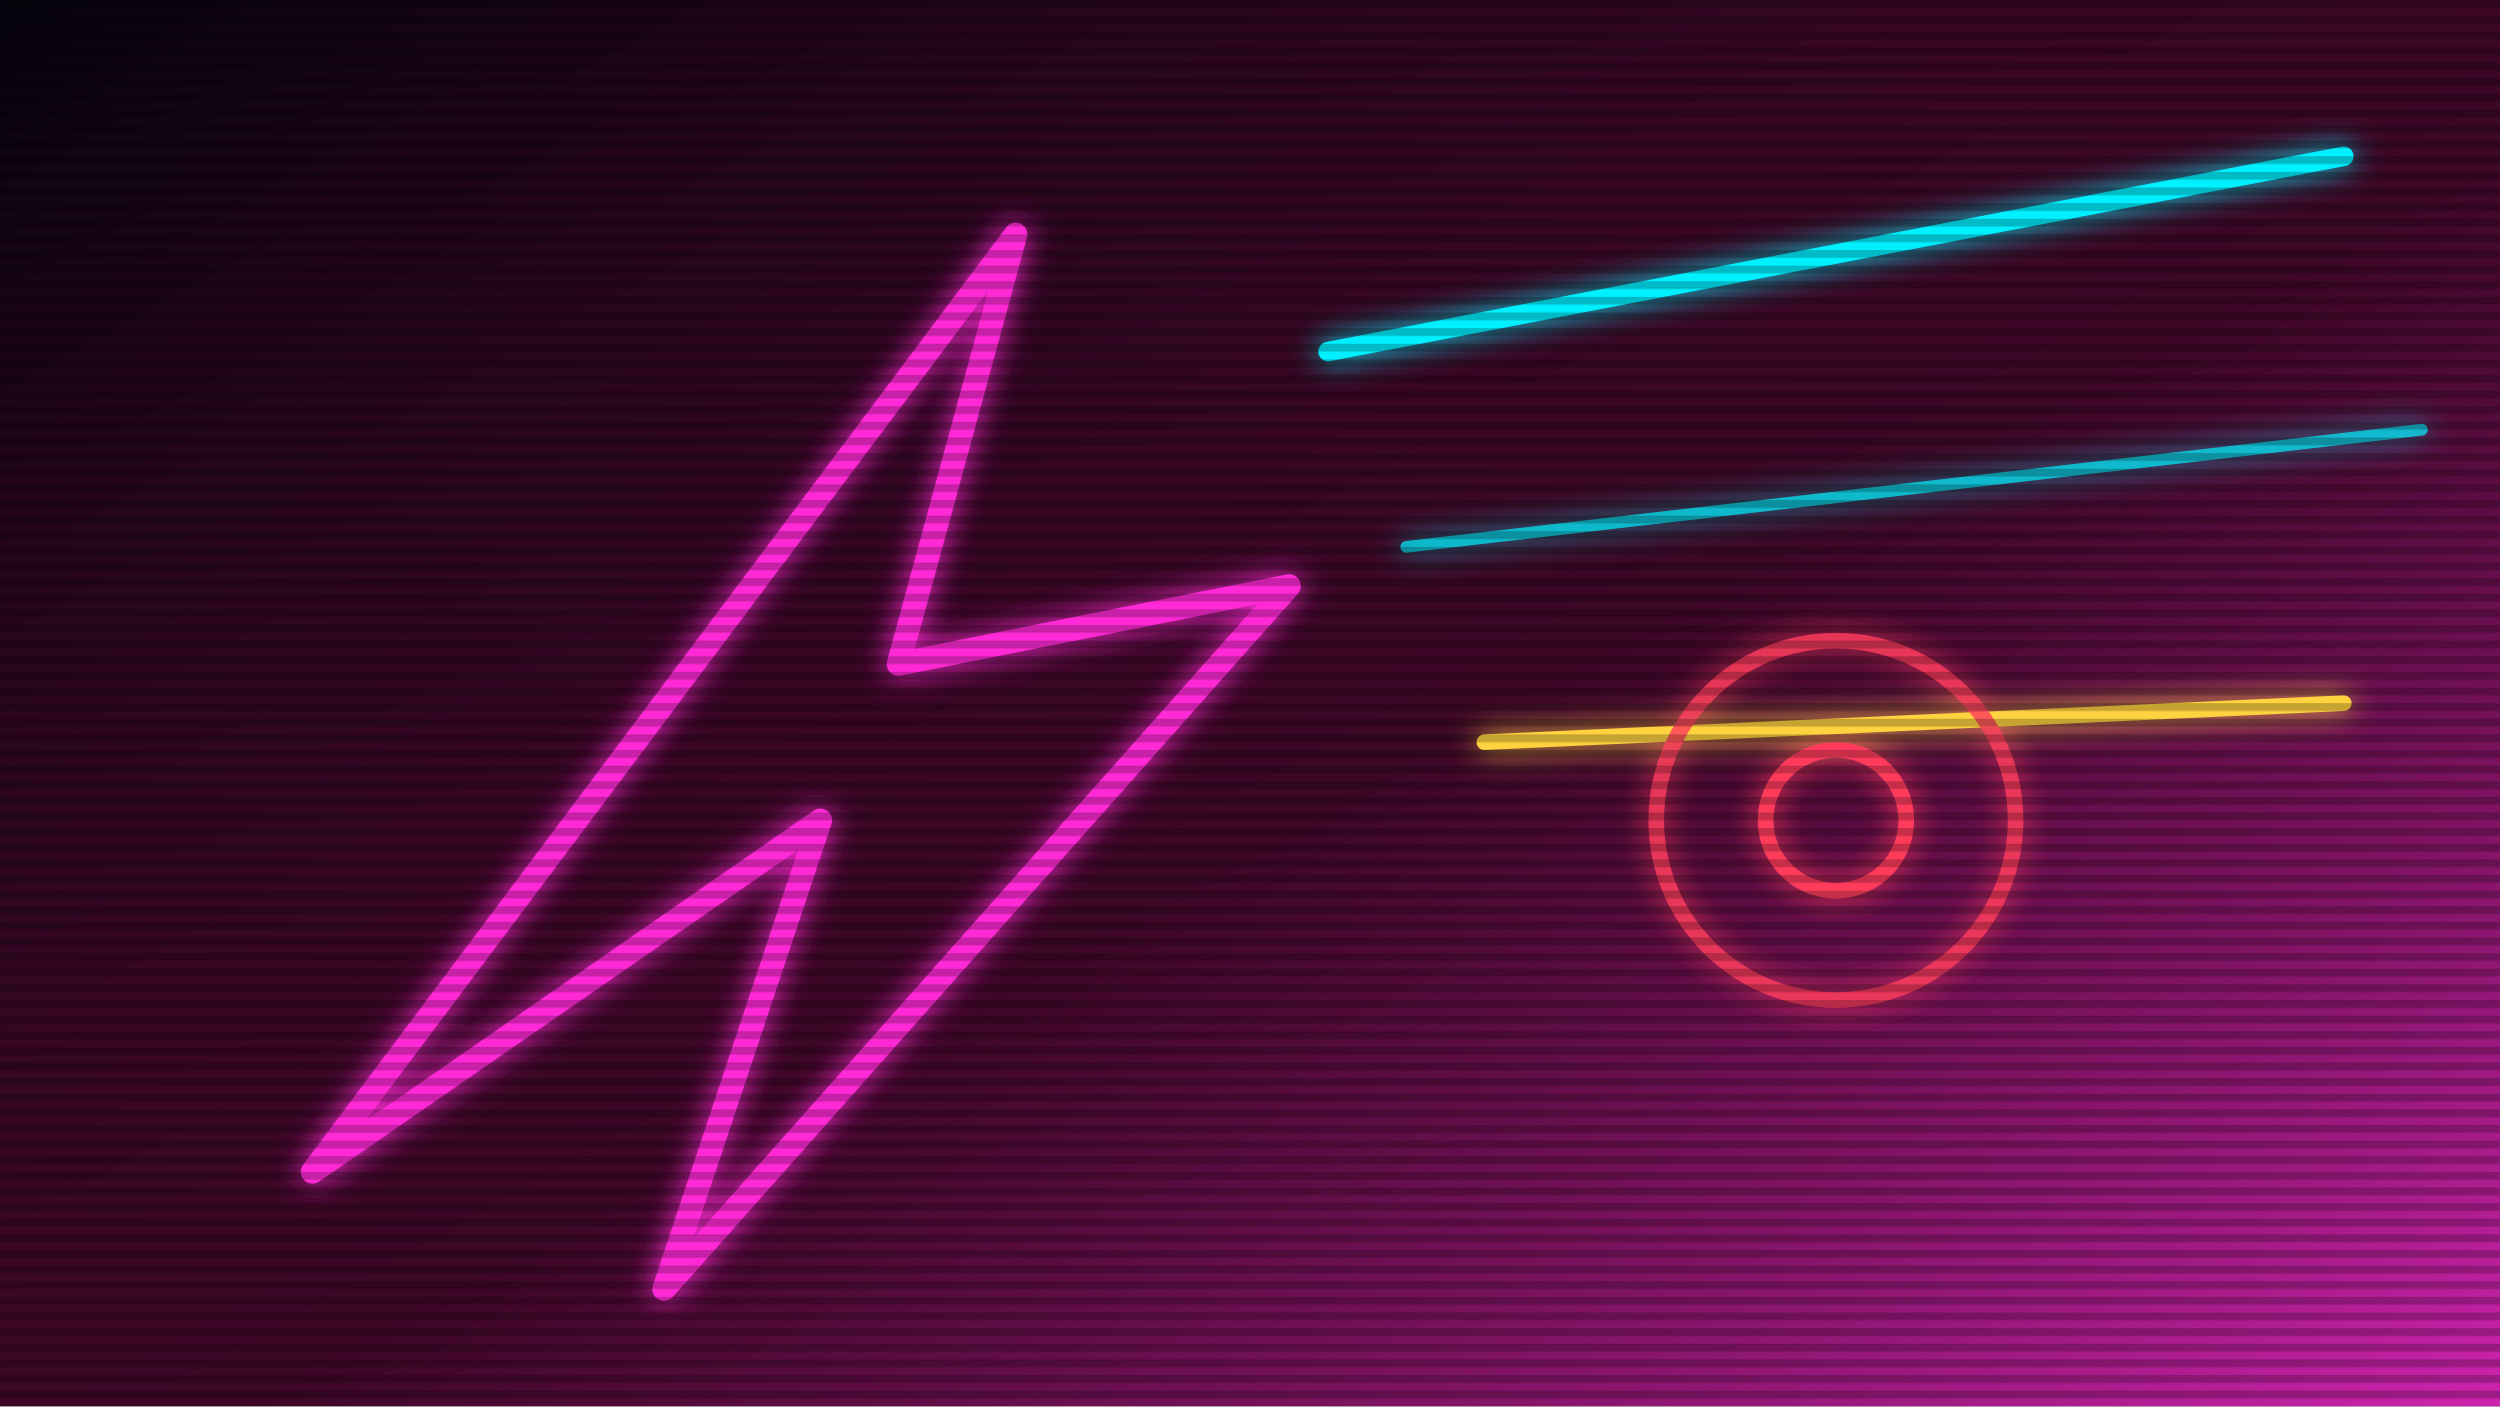
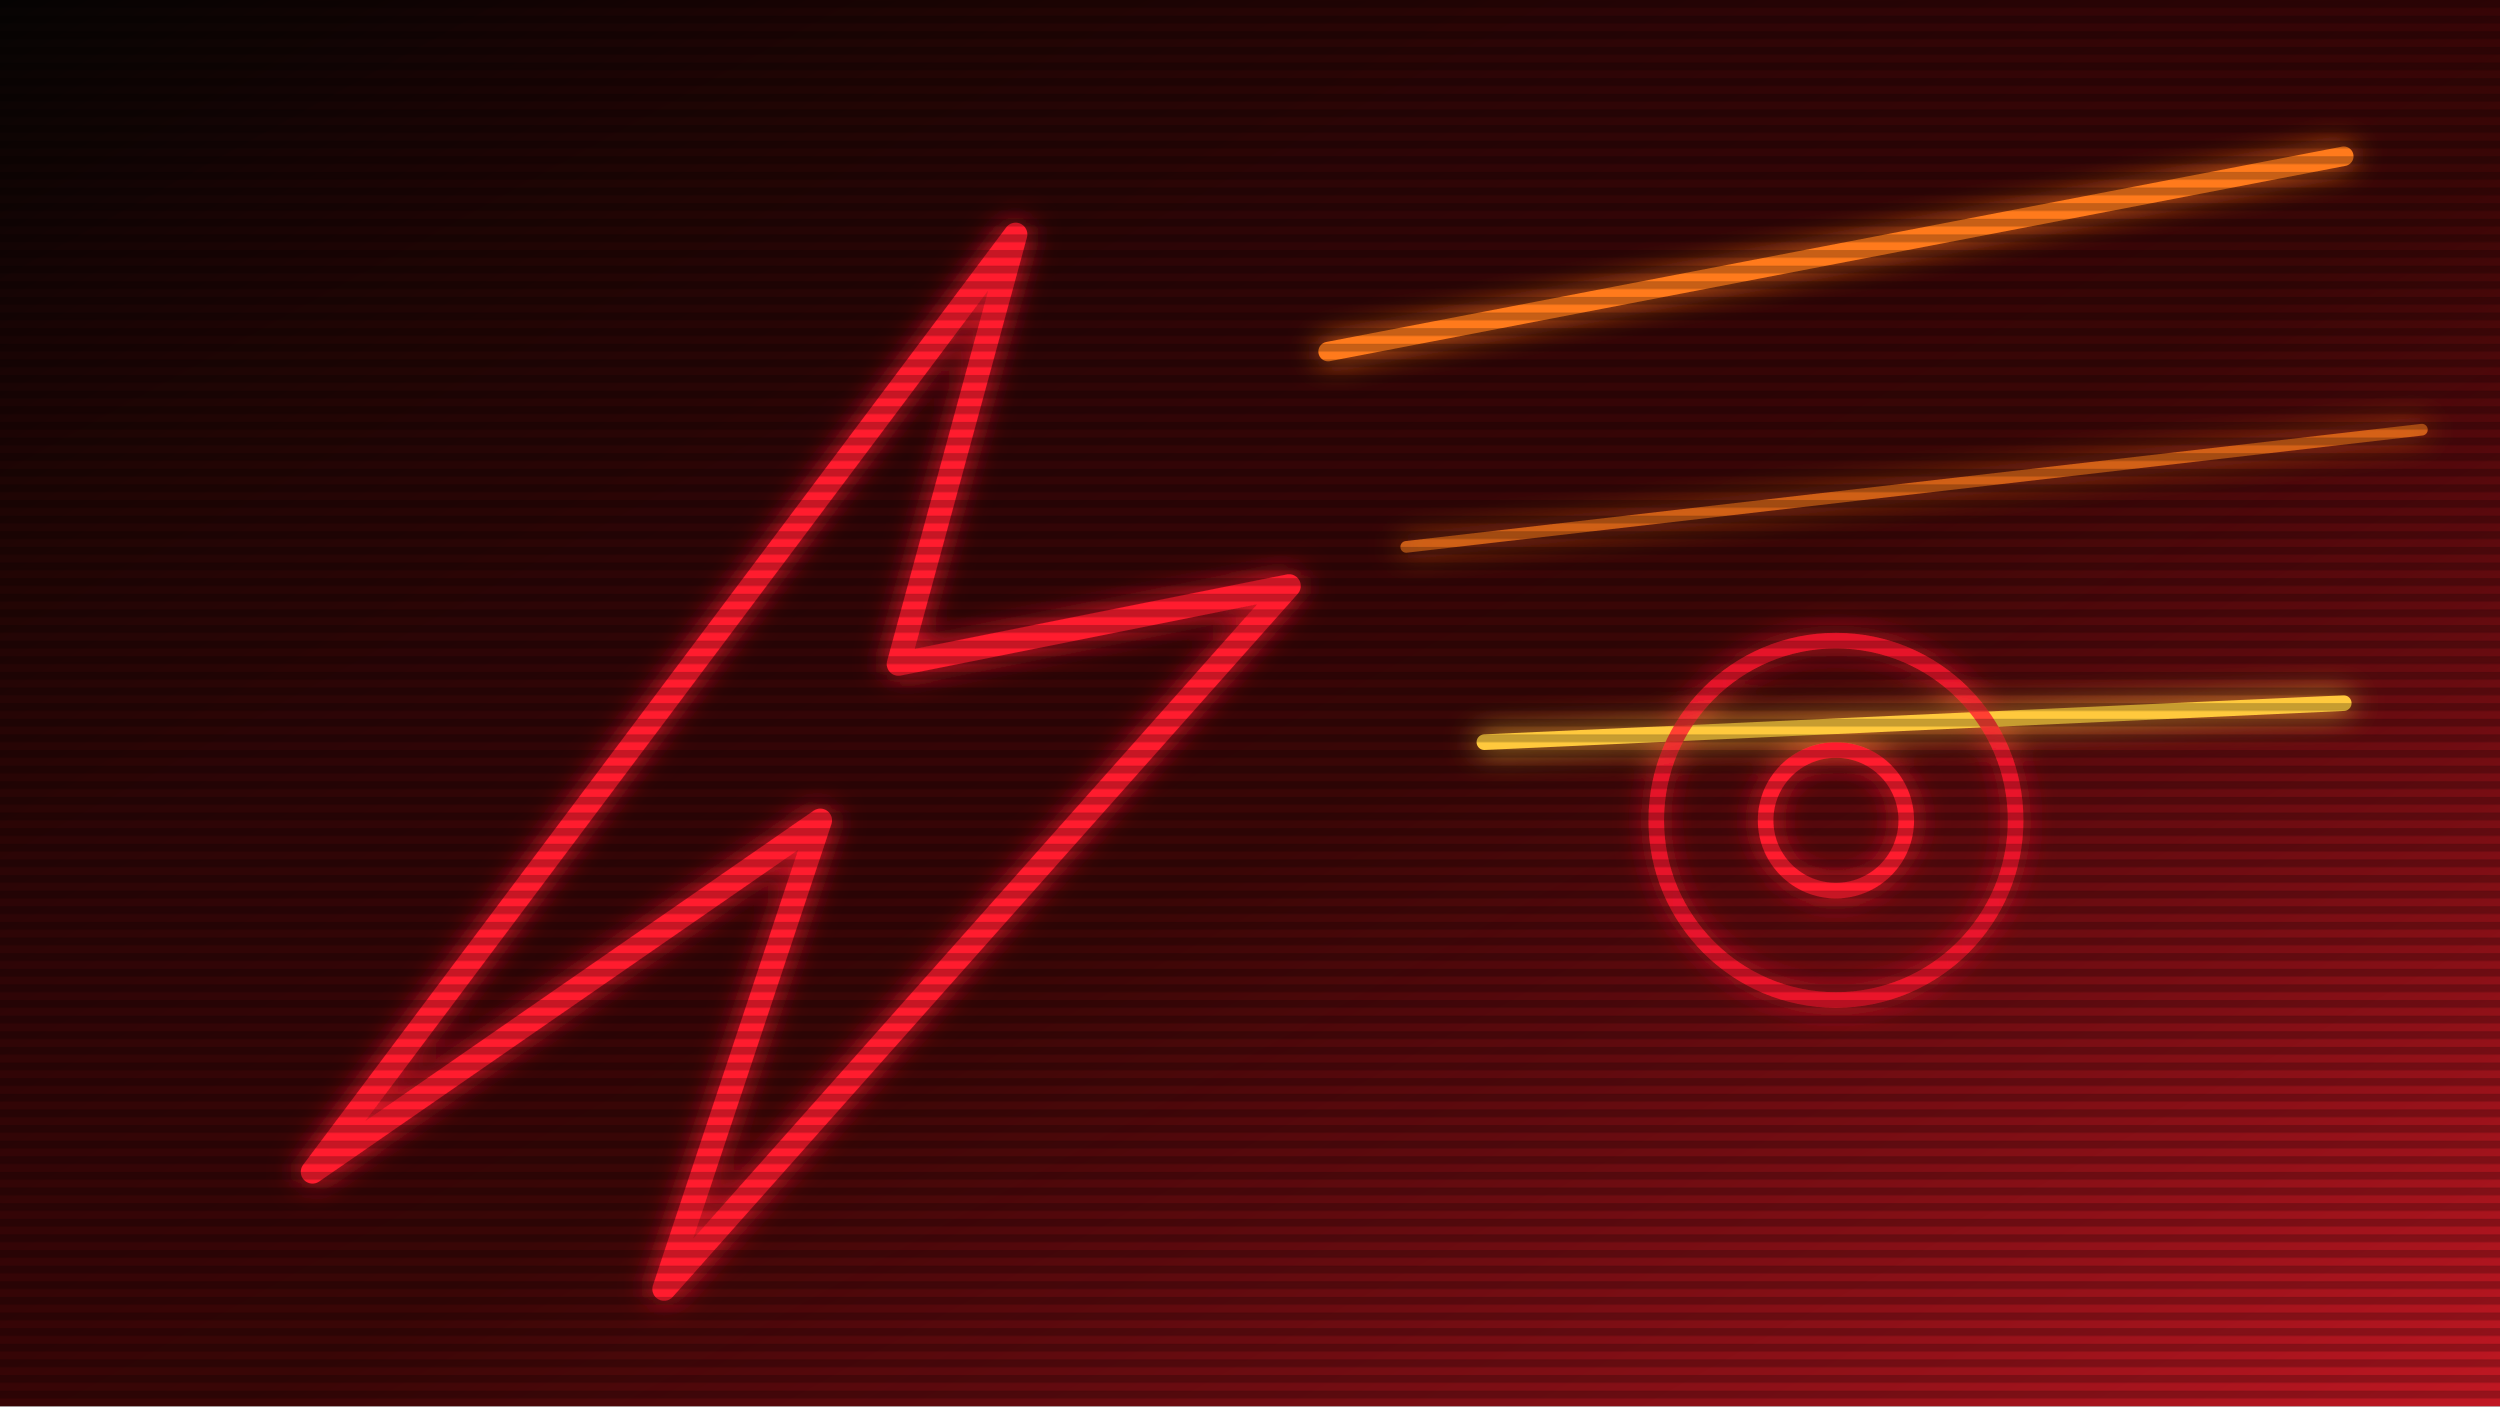
<svg xmlns="http://www.w3.org/2000/svg" viewBox="0 0 640 360" preserveAspectRatio="xMidYMid slice">
  <defs>
    <linearGradient id="bg" x1="0" y1="0" x2="1" y2="1">
-       <stop offset="0" stop-color="#05030d" />
-       <stop offset=".55" stop-color="#6b0a3a" stop-opacity=".55" />
-       <stop offset="1" stop-color="#ff2bd6" stop-opacity=".8" />
+       <stop offset="0" stop-color="#070403" />
+       <stop offset=".55" stop-color="#5a0608" stop-opacity=".6" />
+       <stop offset="1" stop-color="#ff1e2d" stop-opacity=".75" />
    </linearGradient>
    <filter id="glow">
      <feGaussianBlur stdDeviation="4" result="b" />
      <feMerge>
        <feMergeNode in="b" />
        <feMergeNode in="SourceGraphic" />
      </feMerge>
    </filter>
    <pattern id="scan" width="4" height="4" patternUnits="userSpaceOnUse">
      <rect width="4" height="2" fill="#000" opacity=".22" />
    </pattern>
  </defs>
-   <rect width="640" height="360" fill="#05030d" />
+   <rect width="640" height="360" fill="#070403" />
  <rect width="640" height="360" fill="url(#bg)" />
  <g filter="url(#glow)" fill="none" stroke-linecap="round" stroke-linejoin="round">
-     <path d="M80 300 L260 60 L230 170 L330 150 L170 330 L210 210 Z" stroke="#ff2bd6" stroke-width="6" />
-     <path d="M340 90 L600 40" stroke="#00f0ff" stroke-width="5" />
-     <path d="M360 140 L620 110" stroke="#00f0ff" stroke-width="3" opacity=".7" />
-     <path d="M380 190 L600 180" stroke="#ffd23f" stroke-width="4" />
-     <circle cx="470" cy="210" r="46" stroke="#ff3b5c" stroke-width="4" opacity=".8" />
-     <circle cx="470" cy="210" r="18" stroke="#ff3b5c" stroke-width="4" />
+     <path d="M80 300 L260 60 L230 170 L330 150 L170 330 L210 210 Z" stroke="#ff1e2d" stroke-width="6" />
+     <path d="M340 90 L600 40" stroke="#ff7a1a" stroke-width="5" />
+     <path d="M360 140 L620 110" stroke="#ff7a1a" stroke-width="3" opacity=".7" />
+     <path d="M380 190 L600 180" stroke="#ffc93c" stroke-width="4" />
+     <circle cx="470" cy="210" r="46" stroke="#ff1e2d" stroke-width="4" opacity=".8" />
+     <circle cx="470" cy="210" r="18" stroke="#ff1e2d" stroke-width="4" />
  </g>
  <rect width="640" height="360" fill="url(#scan)" />
</svg>
